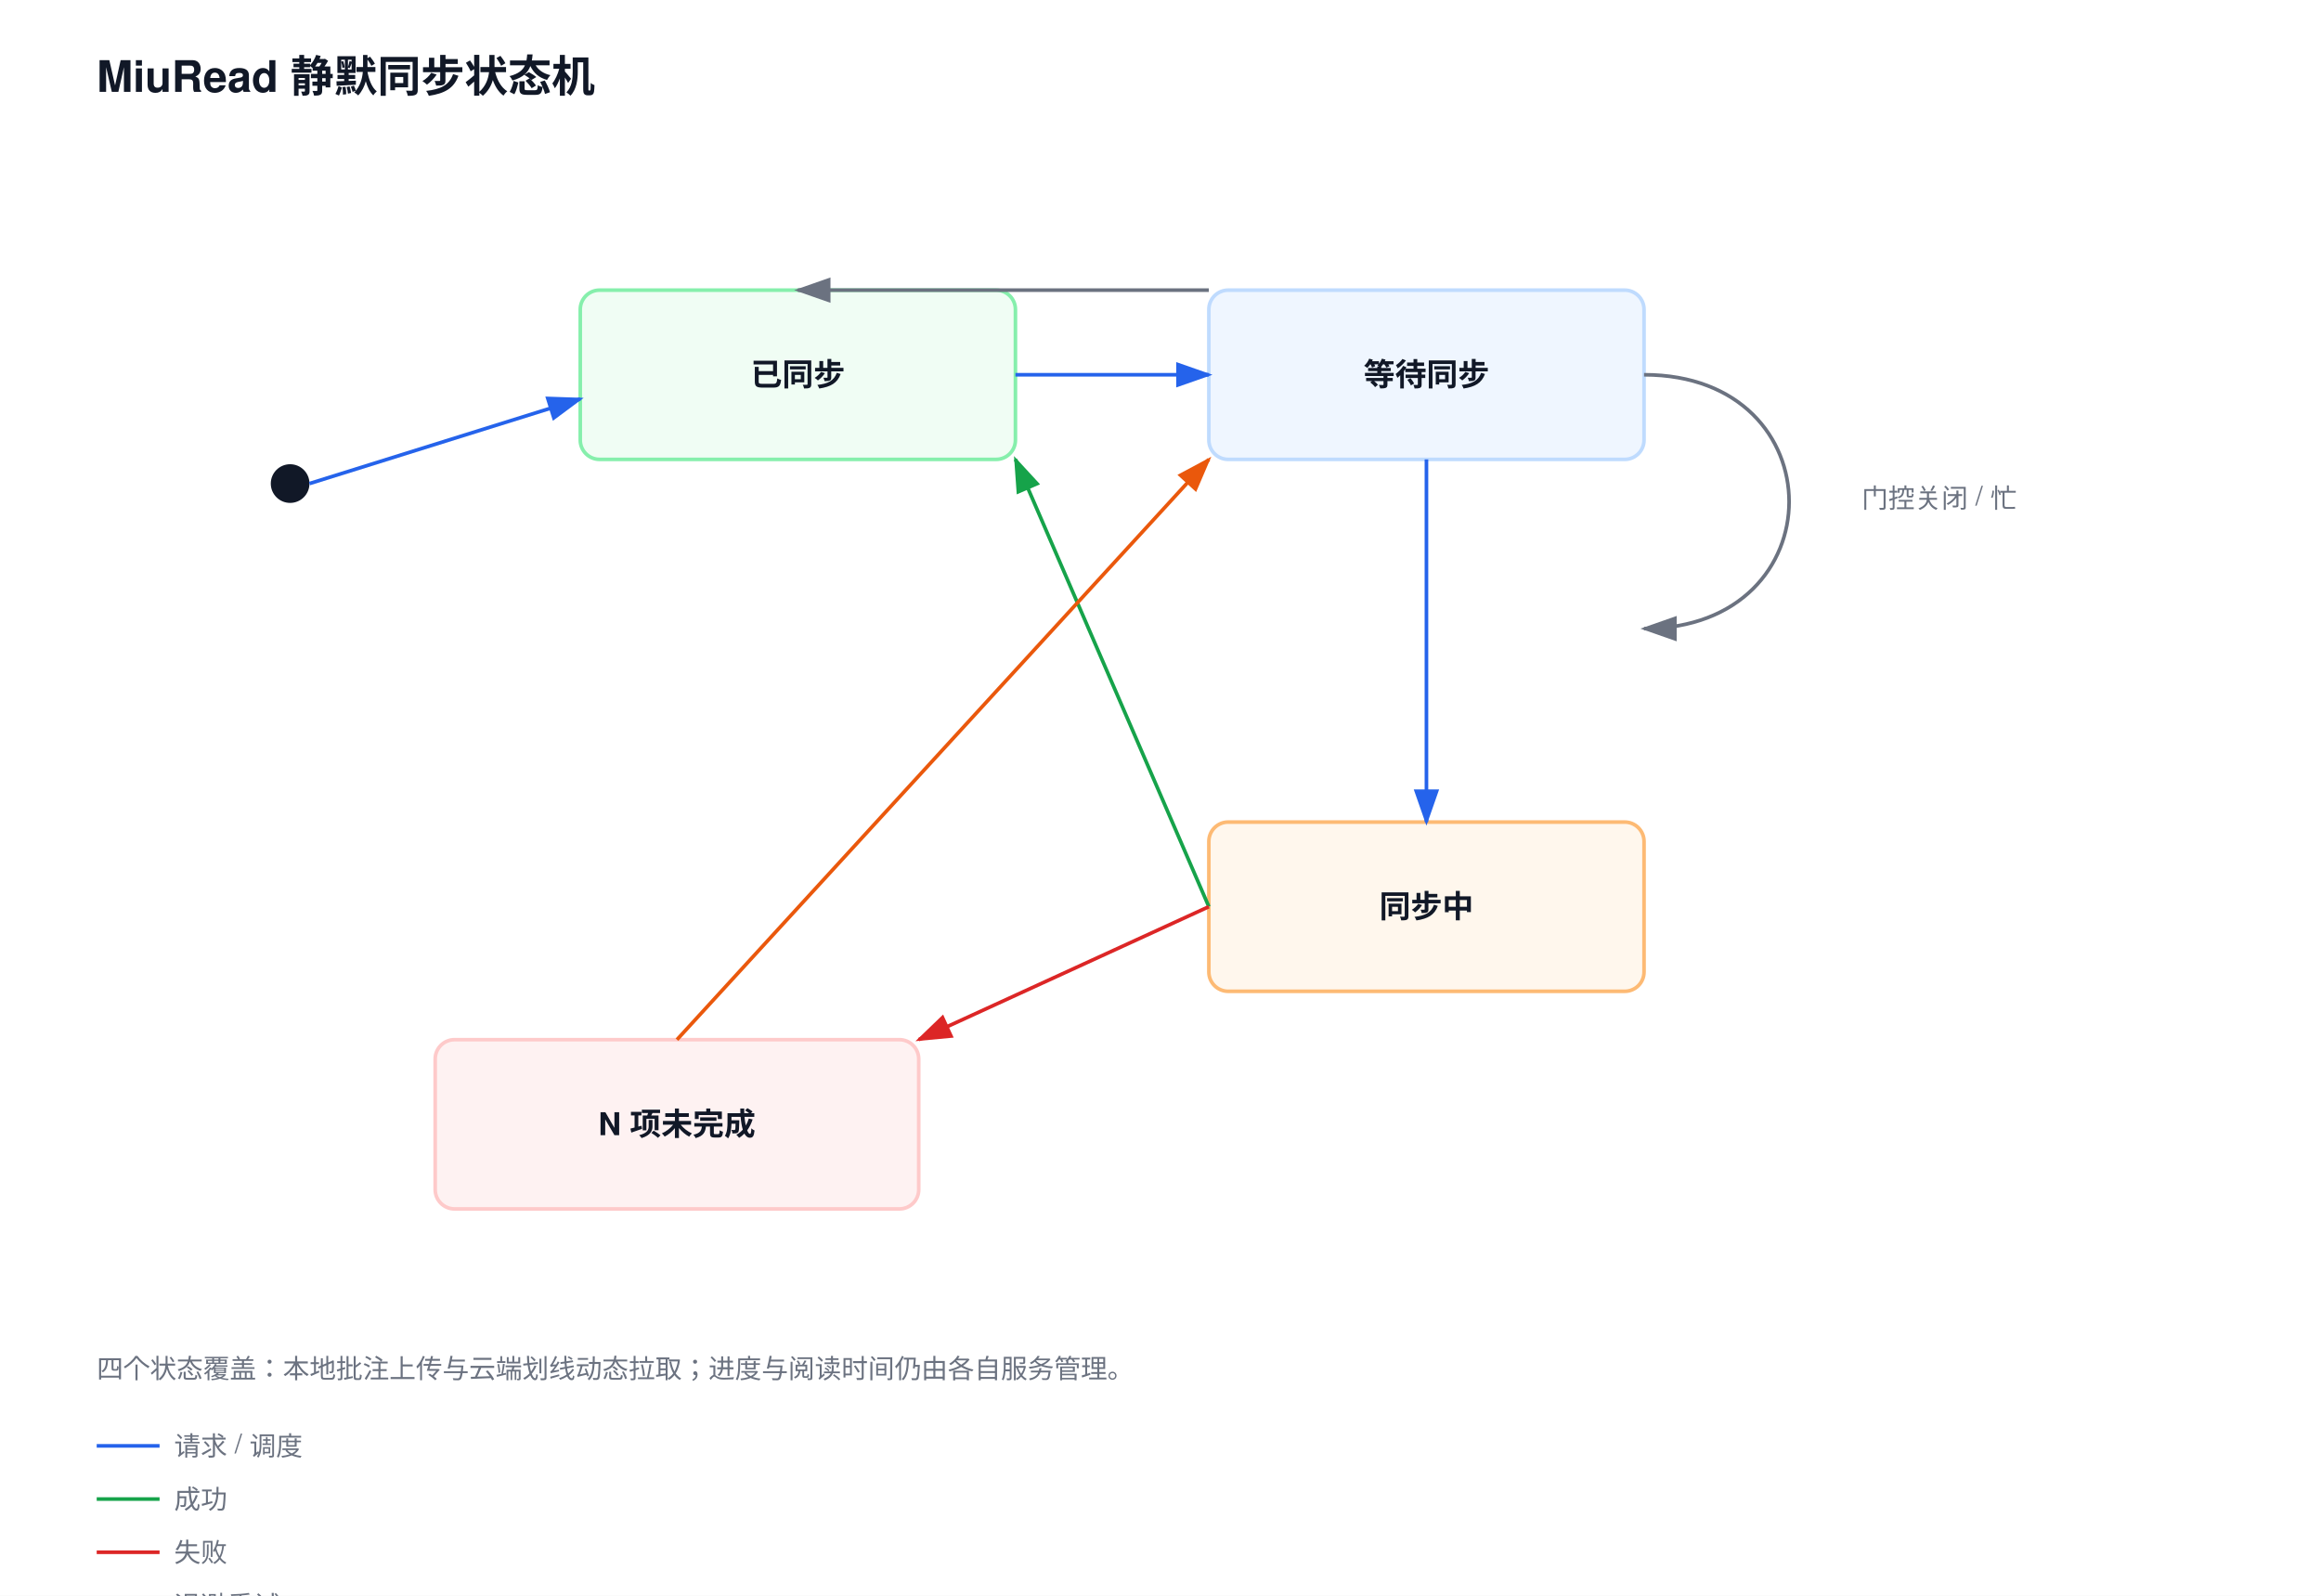
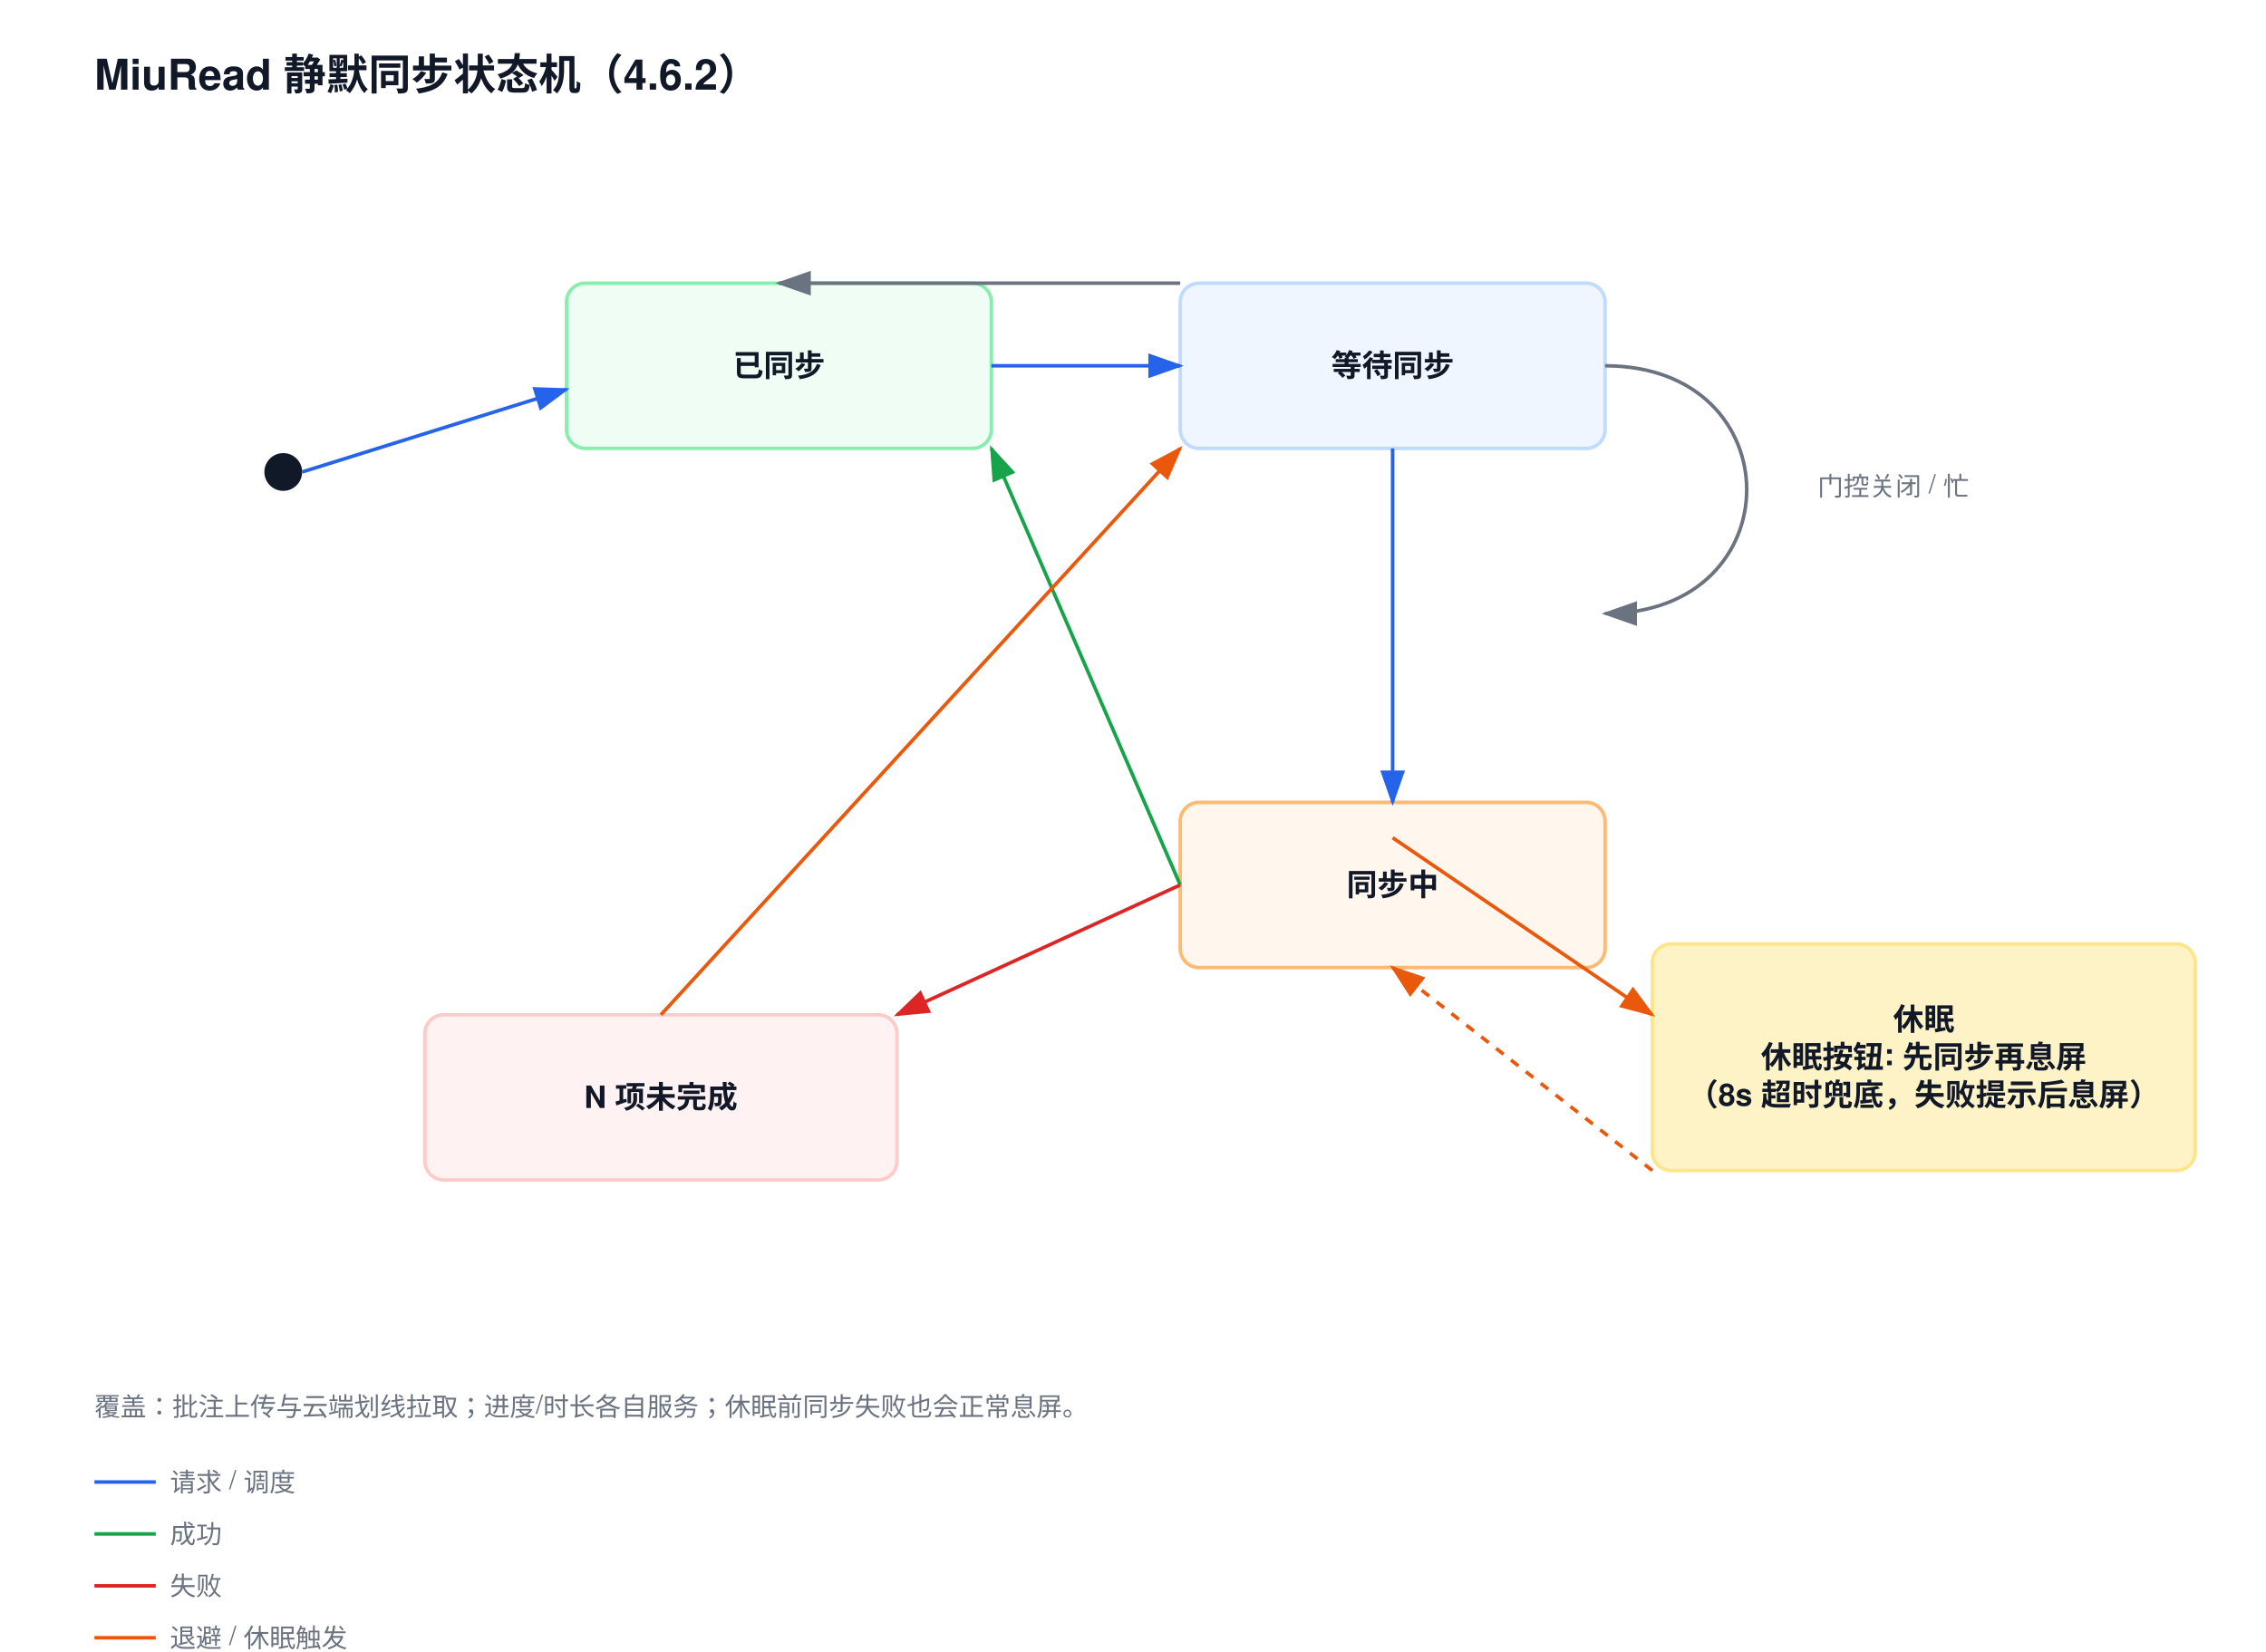
- <svg xmlns="http://www.w3.org/2000/svg" viewBox="0 0 960 660" width="960" height="660">
+ <svg xmlns="http://www.w3.org/2000/svg" viewBox="0 0 960 700" width="960" height="700">
  <style>
      text { font-family: 'Helvetica Neue', Helvetica, Arial, 'PingFang SC', 'Microsoft YaHei', 'Microsoft JhengHei', 'SimHei', sans-serif; }
      .title { font-size: 18px; font-weight: 600; fill: #111827; }
      .node { font-size: 13px; font-weight: 600; fill: #111827; }
      .sub  { font-size: 11px; fill: #6b7280; }
      .zone { font-size: 11px; fill: #6b7280; }
    </style>
  <defs>
    <marker id="arrow-blue" markerWidth="10" markerHeight="7" refX="9" refY="3.5" orient="auto">
      <polygon points="0 0, 10 3.5, 0 7" fill="#2563eb" />
    </marker>
    <marker id="arrow-green" markerWidth="10" markerHeight="7" refX="9" refY="3.5" orient="auto">
      <polygon points="0 0, 10 3.5, 0 7" fill="#16a34a" />
    </marker>
    <marker id="arrow-red" markerWidth="10" markerHeight="7" refX="9" refY="3.5" orient="auto">
      <polygon points="0 0, 10 3.5, 0 7" fill="#dc2626" />
    </marker>
    <marker id="arrow-orange" markerWidth="10" markerHeight="7" refX="9" refY="3.5" orient="auto">
      <polygon points="0 0, 10 3.5, 0 7" fill="#ea580c" />
    </marker>
    <marker id="arrow-gray" markerWidth="10" markerHeight="7" refX="9" refY="3.5" orient="auto">
      <polygon points="0 0, 10 3.5, 0 7" fill="#6b7280" />
    </marker>
  </defs>
-   <rect width="960" height="660" fill="#ffffff" />
-   <text x="40" y="38" class="title">MiuRead 静默同步状态机</text>
+   <rect width="960" height="700" fill="#ffffff" />
+   <text x="40" y="38" class="title">MiuRead 静默同步状态机（4.6.2）</text>
  <circle cx="120" cy="200" r="8" fill="#111827" />
  <rect x="240" y="120" width="180" height="70" rx="8" ry="8" fill="#f0fdf4" stroke="#86efac" stroke-width="1.5" />
  <text x="330.0" y="159.5" text-anchor="middle" class="node">已同步</text>
  <rect x="500" y="120" width="180" height="70" rx="8" ry="8" fill="#eff6ff" stroke="#bfdbfe" stroke-width="1.5" />
  <text x="590.0" y="159.5" text-anchor="middle" class="node">等待同步</text>
  <rect x="500" y="340" width="180" height="70" rx="8" ry="8" fill="#fff7ed" stroke="#fdba74" stroke-width="1.5" />
  <text x="590.0" y="379.5" text-anchor="middle" class="node">同步中</text>
  <rect x="180" y="430" width="200" height="70" rx="8" ry="8" fill="#fef2f2" stroke="#fecaca" stroke-width="1.5" />
  <text x="280.0" y="469.5" text-anchor="middle" class="node">N 项未完成</text>
  <line x1="128" y1="200" x2="240" y2="165" stroke="#2563eb" stroke-width="1.5" marker-end="url(#arrow-blue)" />
  <line x1="420" y1="155" x2="500" y2="155" stroke="#2563eb" stroke-width="1.5" marker-end="url(#arrow-blue)" />
  <line x1="590" y1="190" x2="590" y2="340" stroke="#2563eb" stroke-width="1.5" marker-end="url(#arrow-blue)" />
  <line x1="500" y1="375" x2="420" y2="190" stroke="#16a34a" stroke-width="1.5" marker-end="url(#arrow-green)" />
  <line x1="500" y1="375" x2="380" y2="430" stroke="#dc2626" stroke-width="1.5" marker-end="url(#arrow-red)" />
  <line x1="280" y1="430" x2="500" y2="190" stroke="#ea580c" stroke-width="1.5" marker-end="url(#arrow-orange)" />
  <path d="M 680 155 C 760 155, 760 260, 680 260" fill="none" stroke="#6b7280" stroke-width="1.5" marker-end="url(#arrow-gray)" />
  <text x="770" y="210" class="zone">门控关闭 / 忙</text>
  <line x1="500" y1="120" x2="330" y2="120" stroke="#6b7280" stroke-width="1.5" marker-end="url(#arrow-gray)" />
-   <g transform="translate(40,590)">
+   <rect x="700" y="400" width="230" height="96" rx="8" ry="8" fill="#fef3c7" stroke="#fde68a" stroke-width="1.5" />
+   <text x="815.0" y="436.5" text-anchor="middle" class="node">休眠</text>
+   <text x="815.0" y="452.5" text-anchor="middle" class="node">休眠按钮: 先同步再息屏</text>
+   <text x="815.0" y="468.5" text-anchor="middle" class="node">（8s 超时兜底，失败提示后息屏）</text>
+   <line x1="590" y1="355" x2="700" y2="430" stroke="#ea580c" stroke-width="1.5" marker-end="url(#arrow-orange)" />
+   <line x1="700" y1="496" x2="590" y2="410" stroke="#ea580c" stroke-width="1.5" stroke-dasharray="4 4" marker-end="url(#arrow-orange)" />
+   <g transform="translate(40,620)">
    <line x1="0" y1="8" x2="26" y2="8" stroke="#2563eb" stroke-width="1.5" />
    <text x="32" y="12" class="zone">请求 / 调度</text>
    <line x1="0" y1="30" x2="26" y2="30" stroke="#16a34a" stroke-width="1.5" />
    <text x="32" y="34" class="zone">成功</text>
    <line x1="0" y1="52" x2="26" y2="52" stroke="#dc2626" stroke-width="1.5" />
    <text x="32" y="56" class="zone">失败</text>
    <line x1="0" y1="74" x2="26" y2="74" stroke="#ea580c" stroke-width="1.5" />
-     <text x="32" y="78" class="zone">退避重试</text>
+     <text x="32" y="78" class="zone">退避 / 休眠触发</text>
    <line x1="0" y1="96" x2="26" y2="96" stroke="#6b7280" stroke-width="1.5" />
    <text x="32" y="100" class="zone">跳过 / 阻塞</text>
  </g>
-   <text x="40" y="570" class="sub">四个状态覆盖：本地批注上传与云端划线动态拉取；进度与阅读时间仍由各自服务管理。</text>
+   <text x="40" y="600" class="sub">覆盖：批注上传与云端划线拉取；进度/时长各自服务；休眠前同步失败也会正常息屏。</text>
</svg>
